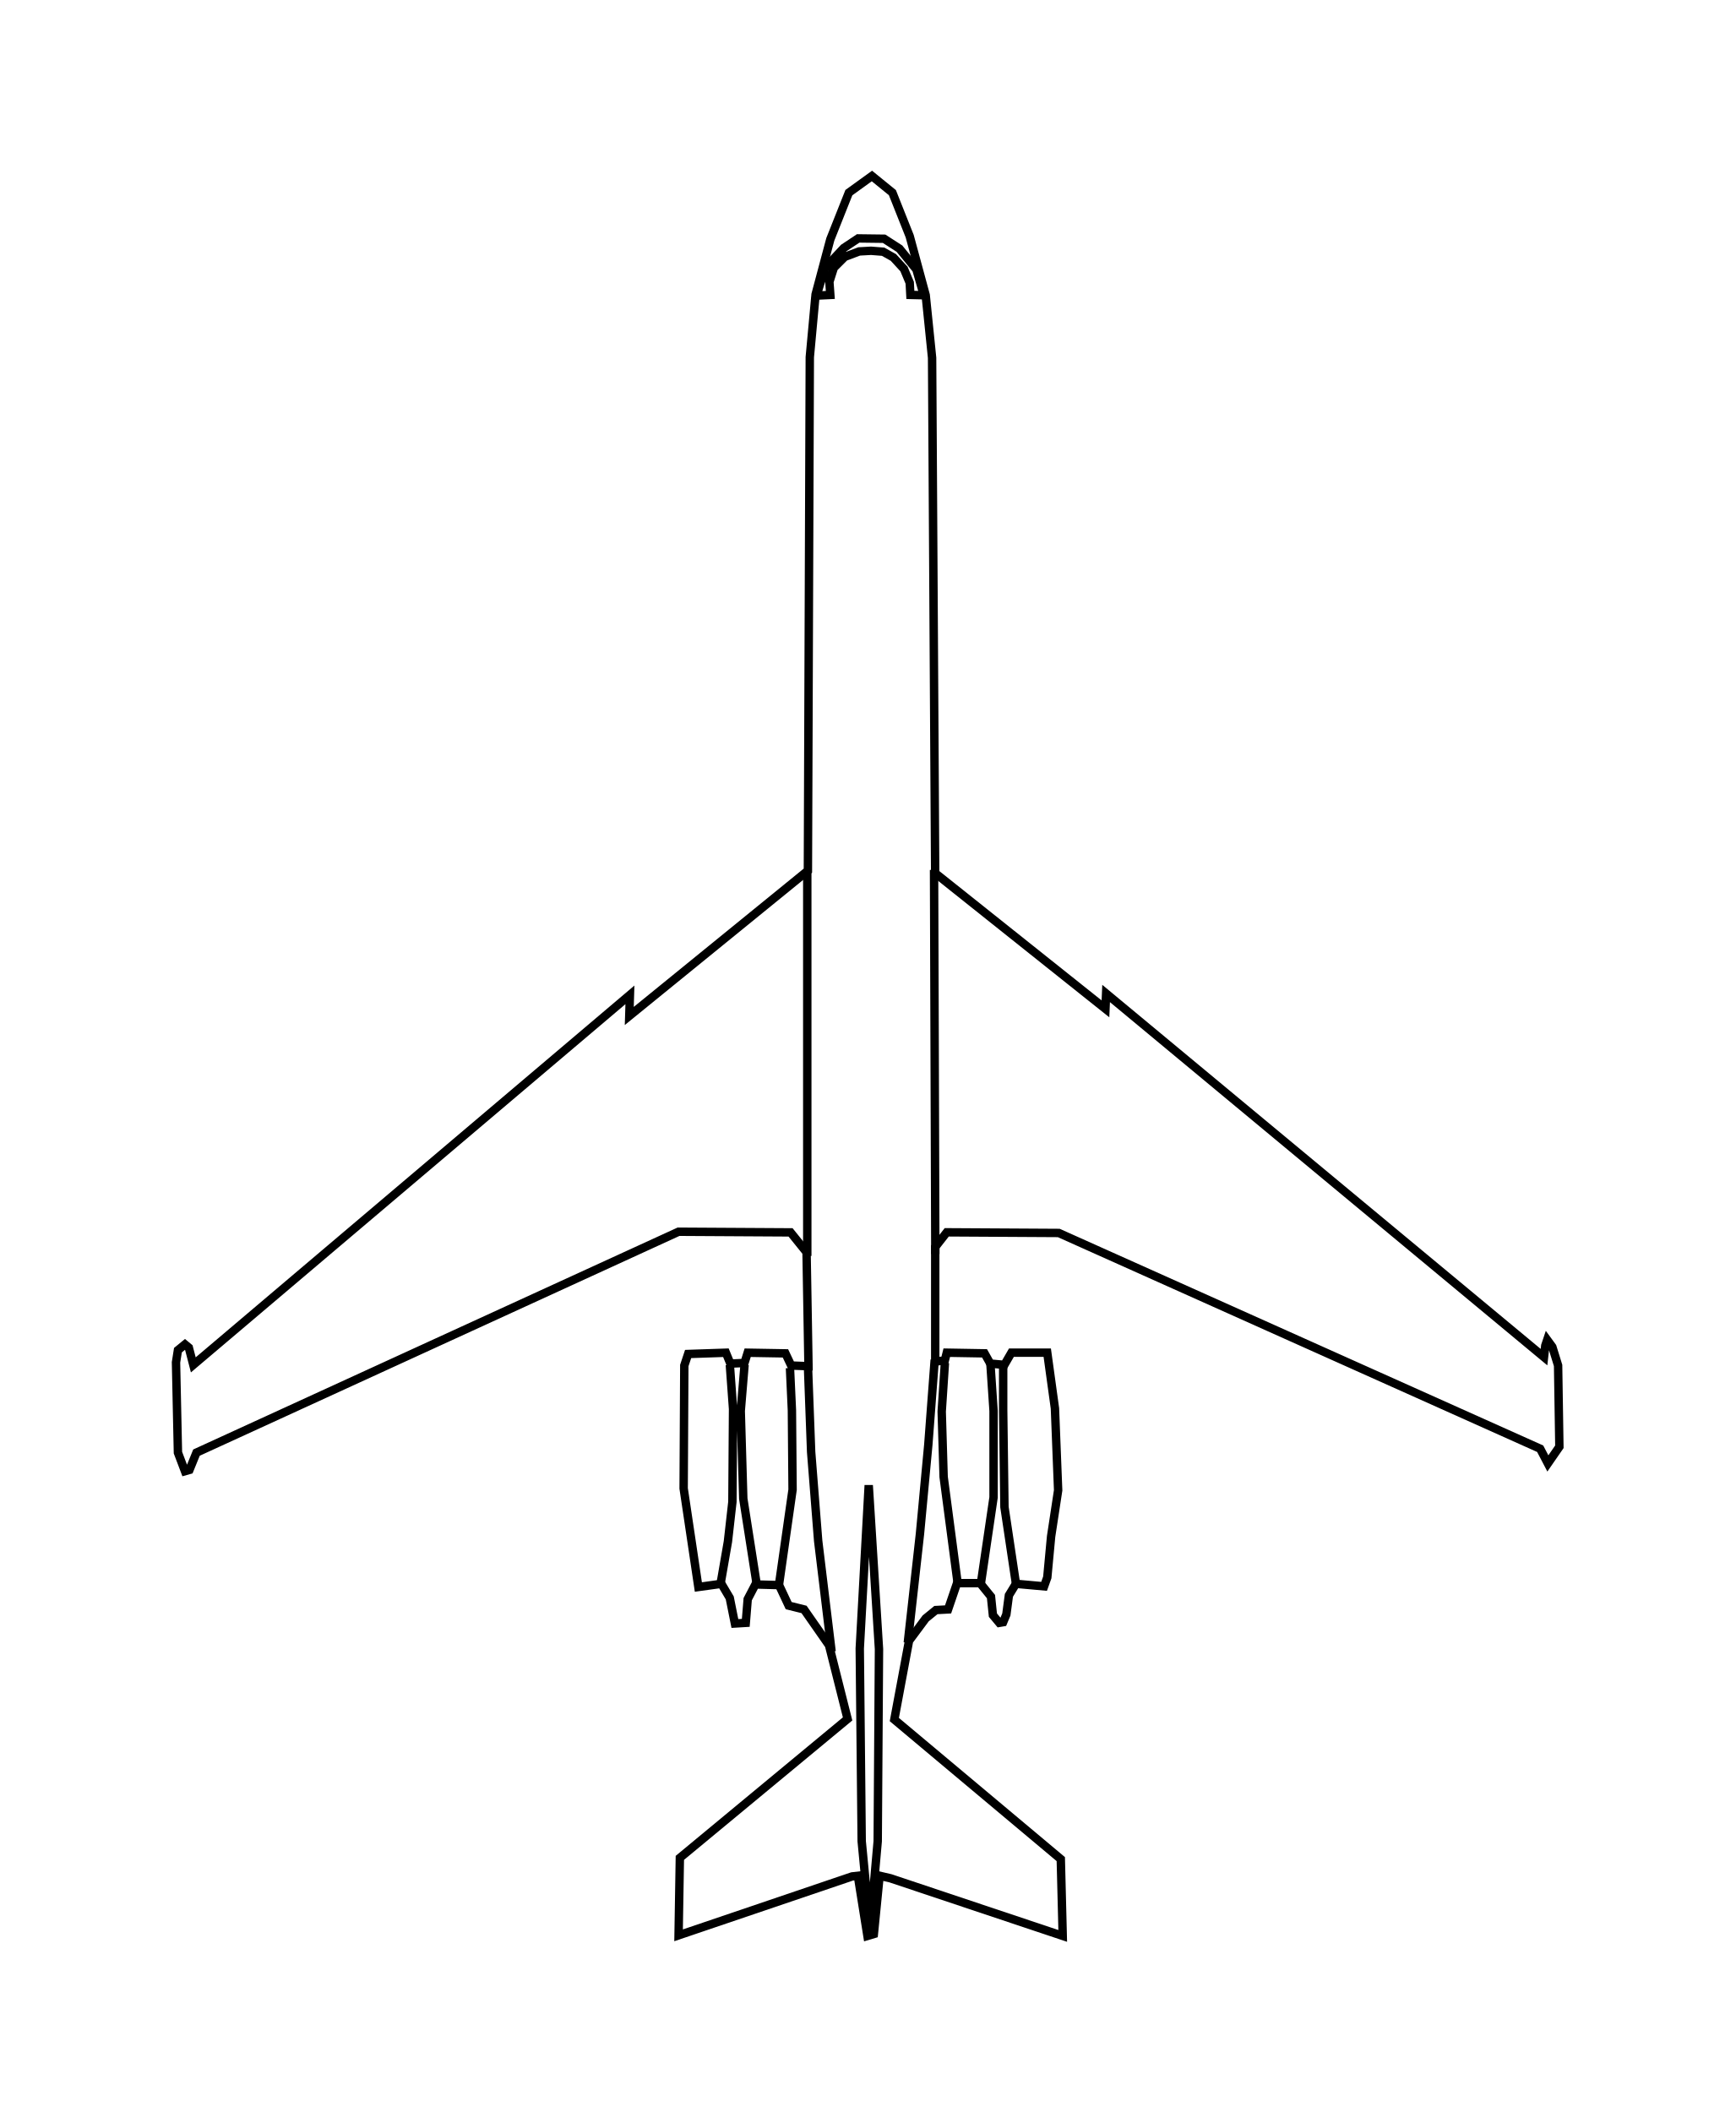
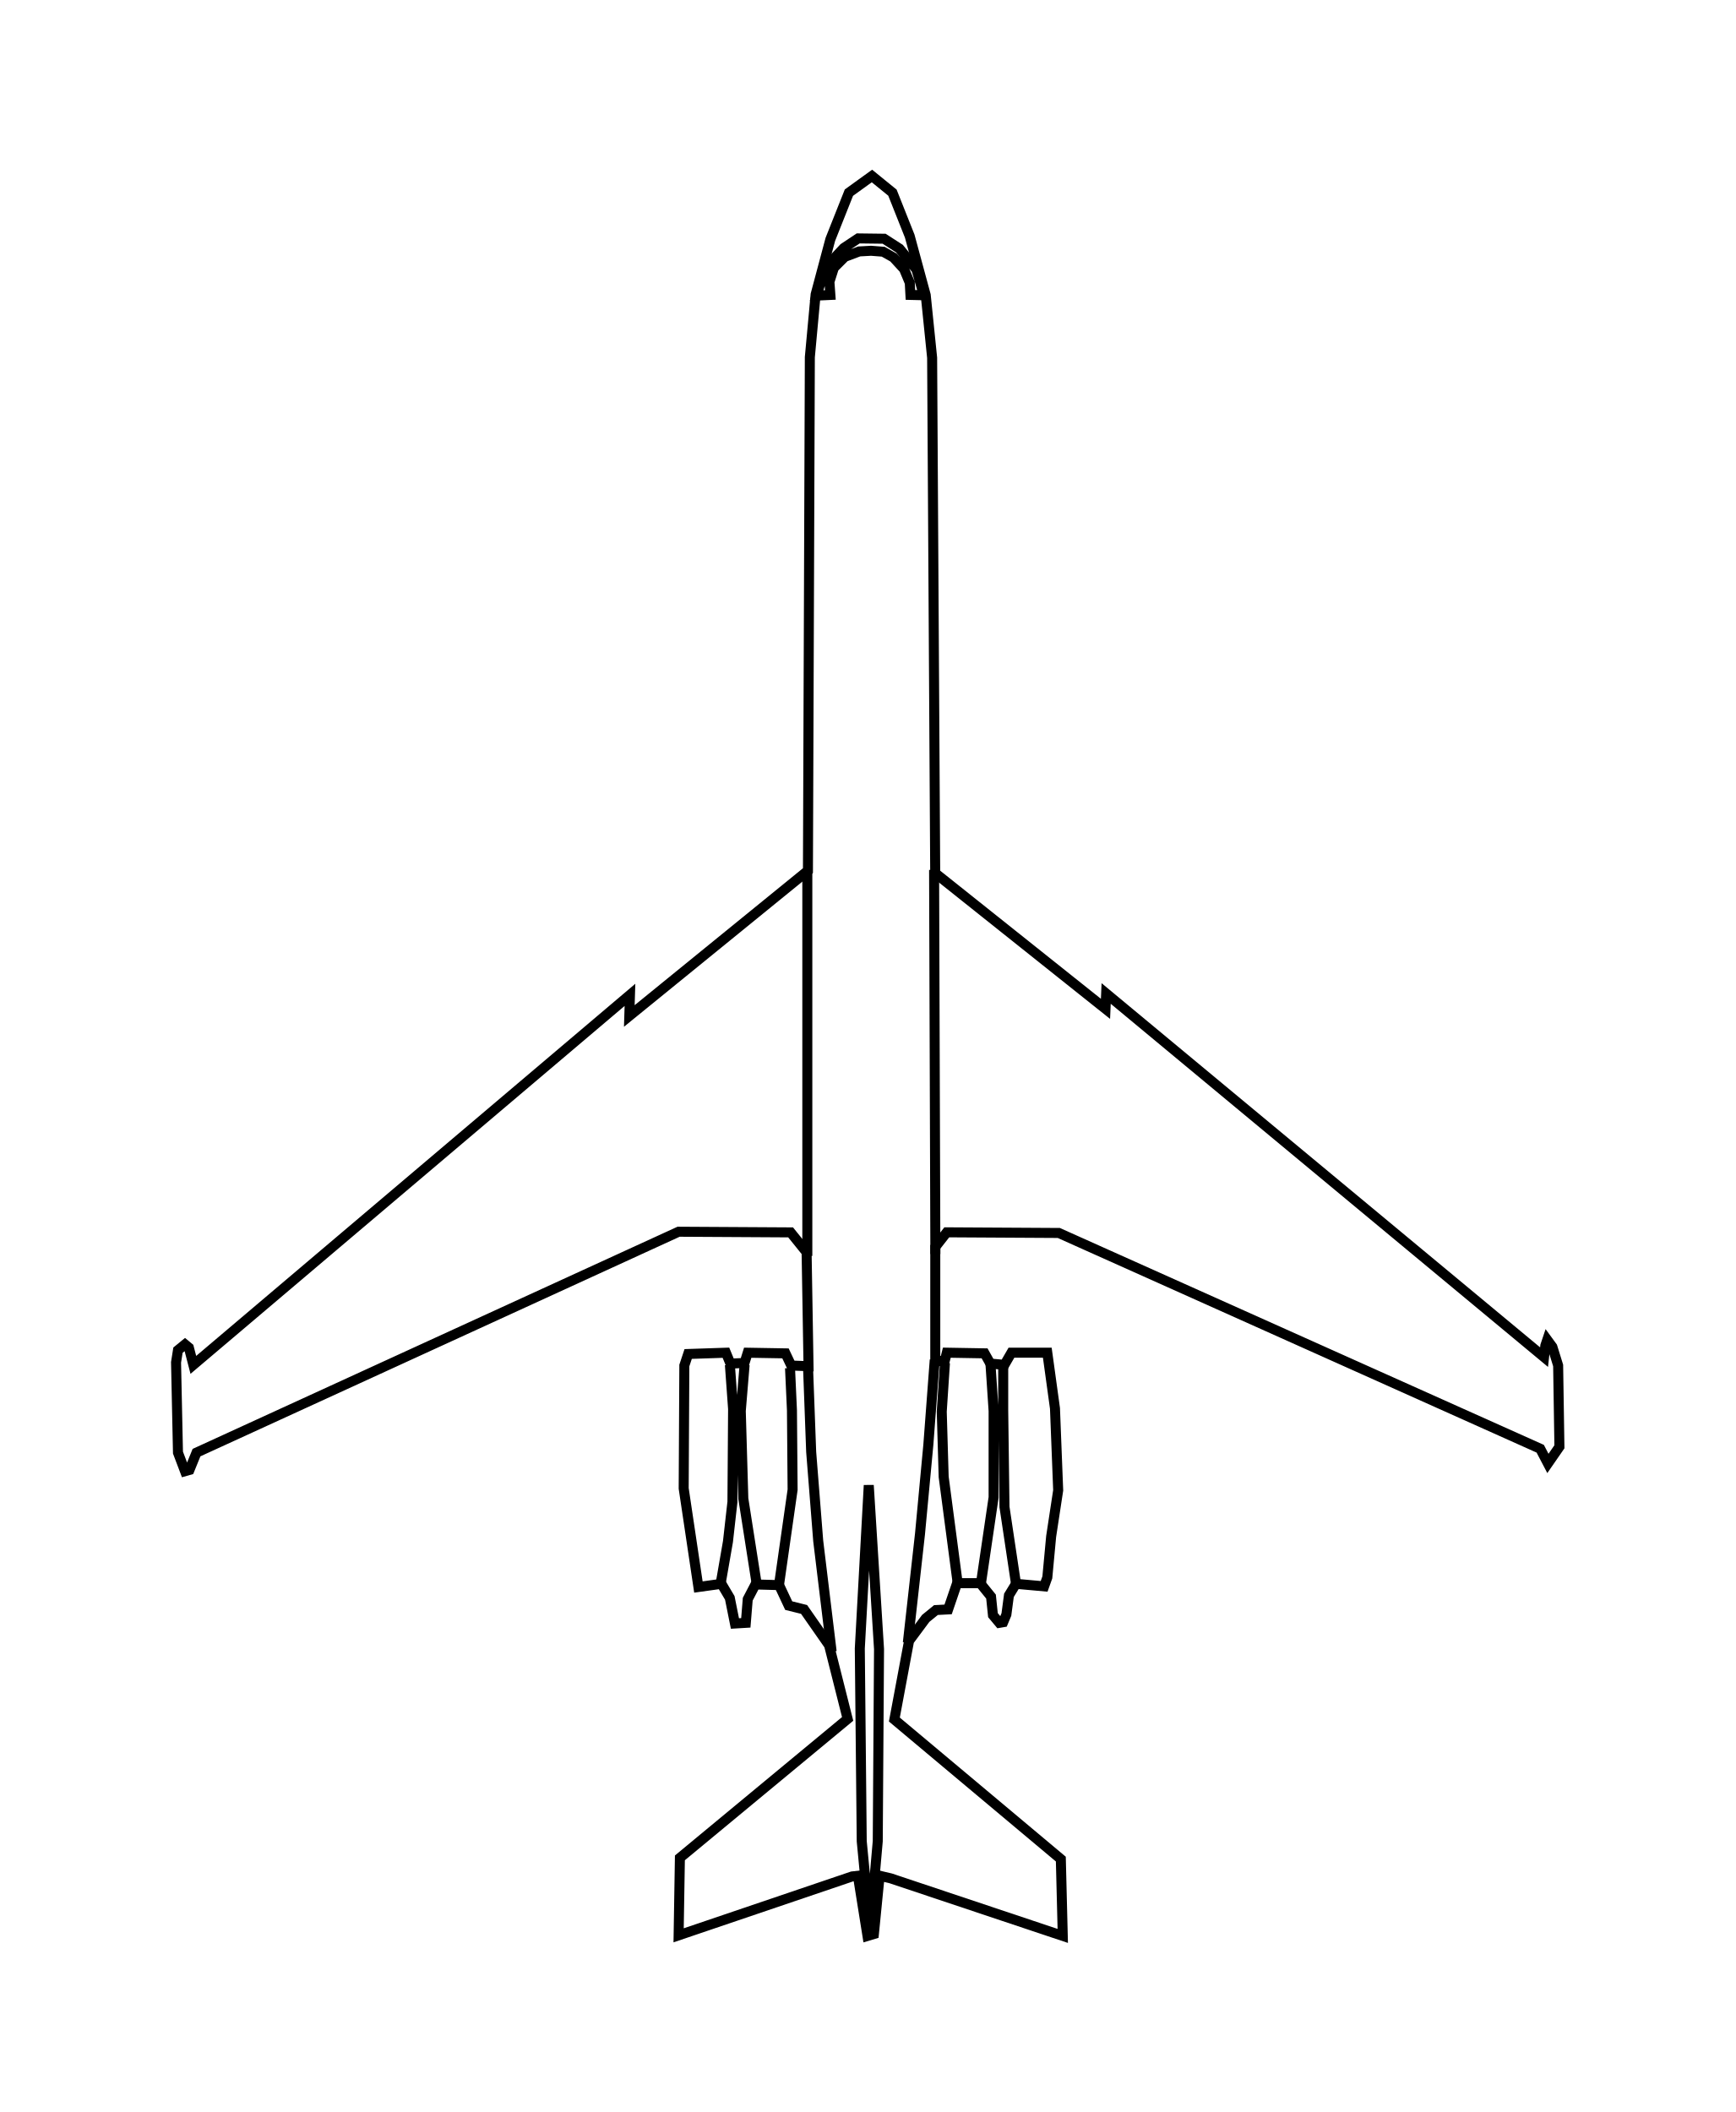
- <svg xmlns="http://www.w3.org/2000/svg" width="144.36" height="175.67" viewBox="-5.271 -4.91 53.075 64.588" version="1.1" id="svg1542">
+ <svg xmlns="http://www.w3.org/2000/svg" width="121.57" height="147.93" viewBox="-5.271 -4.91 53.075 64.588" version="1.1" id="svg1542">
  <defs id="defs1536" />
  <g id="layer4" style="display:inline">
-     <path style="fill:none;stroke:#000000;stroke-width:0.257px;stroke-linecap:butt;stroke-linejoin:miter;stroke-opacity:1" d="M 21.394,0.472 20.689,0.981 20.121,2.41 19.671,4.094 19.494,6.013 19.436,21.715 13.973,26.16 13.993,25.514 0.64,36.83 0.503,36.302 0.385,36.204 l -0.215,0.176 -0.059,0.372 0.059,2.761 0.215,0.568 0.137,-0.039 0.215,-0.529 14.743,-6.755 3.426,0.02 0.489,0.607 0.059,3.485 -0.529,-0.02 -0.176,-0.372 -1.155,-0.02 -0.098,0.313 -0.431,0.02 -0.137,-0.333 -1.155,0.039 -0.117,0.352 -0.02,3.759 0.45,3.015 0.705,-0.098 0.255,0.431 0.157,0.783 0.333,-0.02 0.059,-0.724 0.235,-0.45 0.724,0.02 0.294,0.627 0.47,0.117 0.764,1.096 0.568,2.252 -5.13,4.249 -0.039,2.369 5.306,-1.801 0.176,-0.02 0.294,1.84 0.196,-0.059 0.176,-1.782 0.333,0.078 5.267,1.762 -0.059,-2.349 -5.091,-4.268 0.45,-2.408 0.509,-0.685 0.313,-0.255 0.372,-0.02 0.274,-0.803 h 0.705 l 0.333,0.411 0.059,0.568 0.196,0.235 0.117,-0.02 0.098,-0.235 0.078,-0.587 0.215,-0.352 0.861,0.078 0.098,-0.274 0.117,-1.253 0.215,-1.41 -0.098,-2.506 -0.235,-1.703 h -1.096 l -0.215,0.372 -0.431,-0.039 -0.176,-0.313 -1.155,-0.02 -0.059,0.235 -0.294,0.039 v -3.505 l 0.352,-0.45 3.426,0.02 14.723,6.598 0.235,0.45 0.352,-0.509 -0.039,-2.487 -0.176,-0.568 -0.157,-0.215 -0.059,0.176 -0.039,0.352 -13.392,-11.121 -0.02,0.47 -5.208,-4.151 L 23.234,6.032 23.038,4.114 22.549,2.312 22.02,0.981 Z" id="path2038" />
+     <path style="fill:none;stroke:#000000;stroke-width:0.306px;stroke-linecap:butt;stroke-linejoin:miter;stroke-opacity:1" d="M 21.394,0.472 20.689,0.981 20.121,2.41 19.671,4.094 19.494,6.013 19.436,21.715 13.973,26.16 13.993,25.514 0.64,36.83 0.503,36.302 0.385,36.204 l -0.215,0.176 -0.059,0.372 0.059,2.761 0.215,0.568 0.137,-0.039 0.215,-0.529 14.743,-6.755 3.426,0.02 0.489,0.607 0.059,3.485 -0.529,-0.02 -0.176,-0.372 -1.155,-0.02 -0.098,0.313 -0.431,0.02 -0.137,-0.333 -1.155,0.039 -0.117,0.352 -0.02,3.759 0.45,3.015 0.705,-0.098 0.255,0.431 0.157,0.783 0.333,-0.02 0.059,-0.724 0.235,-0.45 0.724,0.02 0.294,0.627 0.47,0.117 0.764,1.096 0.568,2.252 -5.13,4.249 -0.039,2.369 5.306,-1.801 0.176,-0.02 0.294,1.84 0.196,-0.059 0.176,-1.782 0.333,0.078 5.267,1.762 -0.059,-2.349 -5.091,-4.268 0.45,-2.408 0.509,-0.685 0.313,-0.255 0.372,-0.02 0.274,-0.803 h 0.705 l 0.333,0.411 0.059,0.568 0.196,0.235 0.117,-0.02 0.098,-0.235 0.078,-0.587 0.215,-0.352 0.861,0.078 0.098,-0.274 0.117,-1.253 0.215,-1.41 -0.098,-2.506 -0.235,-1.703 h -1.096 l -0.215,0.372 -0.431,-0.039 -0.176,-0.313 -1.155,-0.02 -0.059,0.235 -0.294,0.039 v -3.505 l 0.352,-0.45 3.426,0.02 14.723,6.598 0.235,0.45 0.352,-0.509 -0.039,-2.487 -0.176,-0.568 -0.157,-0.215 -0.059,0.176 -0.039,0.352 -13.392,-11.121 -0.02,0.47 -5.208,-4.151 L 23.234,6.032 23.038,4.114 22.549,2.312 22.02,0.981 Z" id="path2038" />
  </g>
  <g id="layer5">
-     <path id="path2065" style="fill:none;stroke:#000000;stroke-width:0.257px;stroke-linecap:butt;stroke-linejoin:miter;stroke-opacity:1" d="m 21.296,40.511 -0.274,4.993 0.059,5.893 0.255,2.663 0.235,-2.663 0.039,-5.874 z m 4.112,-3.642 v 1.351 l 0.039,2.956 0.352,2.349 m -0.783,-6.755 0.098,1.468 v 2.643 l -0.392,2.663 m -1.096,-6.774 -0.098,1.488 0.059,1.997 0.431,3.27 m -5.13,-6.598 0.059,1.292 0.02,2.428 -0.411,2.878 m -1.057,-6.696 -0.117,1.41 0.078,2.682 0.411,2.624 m -0.822,-6.716 0.098,1.351 -0.02,2.839 -0.137,1.214 -0.235,1.351 m 6.559,-6.911 -0.196,2.604 -0.255,2.721 -0.372,3.328 m -3.054,-8.478 0.098,2.643 0.215,2.721 0.411,3.387 m 3.133,-23.906 0.039,11.747 m -3.916,-11.747 7e-6,11.806 m 0.284,-29.369 0.421,-0.02 -0.029,-0.401 0.137,-0.431 0.333,-0.333 0.441,-0.166 0.362,-0.02 0.372,0.029 0.313,0.176 0.323,0.352 0.176,0.421 0.02,0.372 0.411,0.01 L 22.754,3.33 22.236,2.694 21.766,2.391 20.973,2.381 20.532,2.675 19.955,3.291 Z" />
+     <path id="path2065" style="fill:none;stroke:#000000;stroke-width:0.306px;stroke-linecap:butt;stroke-linejoin:miter;stroke-opacity:1" d="m 21.296,40.511 -0.274,4.993 0.059,5.893 0.255,2.663 0.235,-2.663 0.039,-5.874 z m 4.112,-3.642 v 1.351 l 0.039,2.956 0.352,2.349 m -0.783,-6.755 0.098,1.468 v 2.643 l -0.392,2.663 m -1.096,-6.774 -0.098,1.488 0.059,1.997 0.431,3.27 m -5.13,-6.598 0.059,1.292 0.02,2.428 -0.411,2.878 m -1.057,-6.696 -0.117,1.41 0.078,2.682 0.411,2.624 m -0.822,-6.716 0.098,1.351 -0.02,2.839 -0.137,1.214 -0.235,1.351 m 6.559,-6.911 -0.196,2.604 -0.255,2.721 -0.372,3.328 m -3.054,-8.478 0.098,2.643 0.215,2.721 0.411,3.387 m 3.133,-23.906 0.039,11.747 m -3.916,-11.747 7e-6,11.806 m 0.284,-29.369 0.421,-0.02 -0.029,-0.401 0.137,-0.431 0.333,-0.333 0.441,-0.166 0.362,-0.02 0.372,0.029 0.313,0.176 0.323,0.352 0.176,0.421 0.02,0.372 0.411,0.01 L 22.754,3.33 22.236,2.694 21.766,2.391 20.973,2.381 20.532,2.675 19.955,3.291 Z" />
  </g>
</svg>
